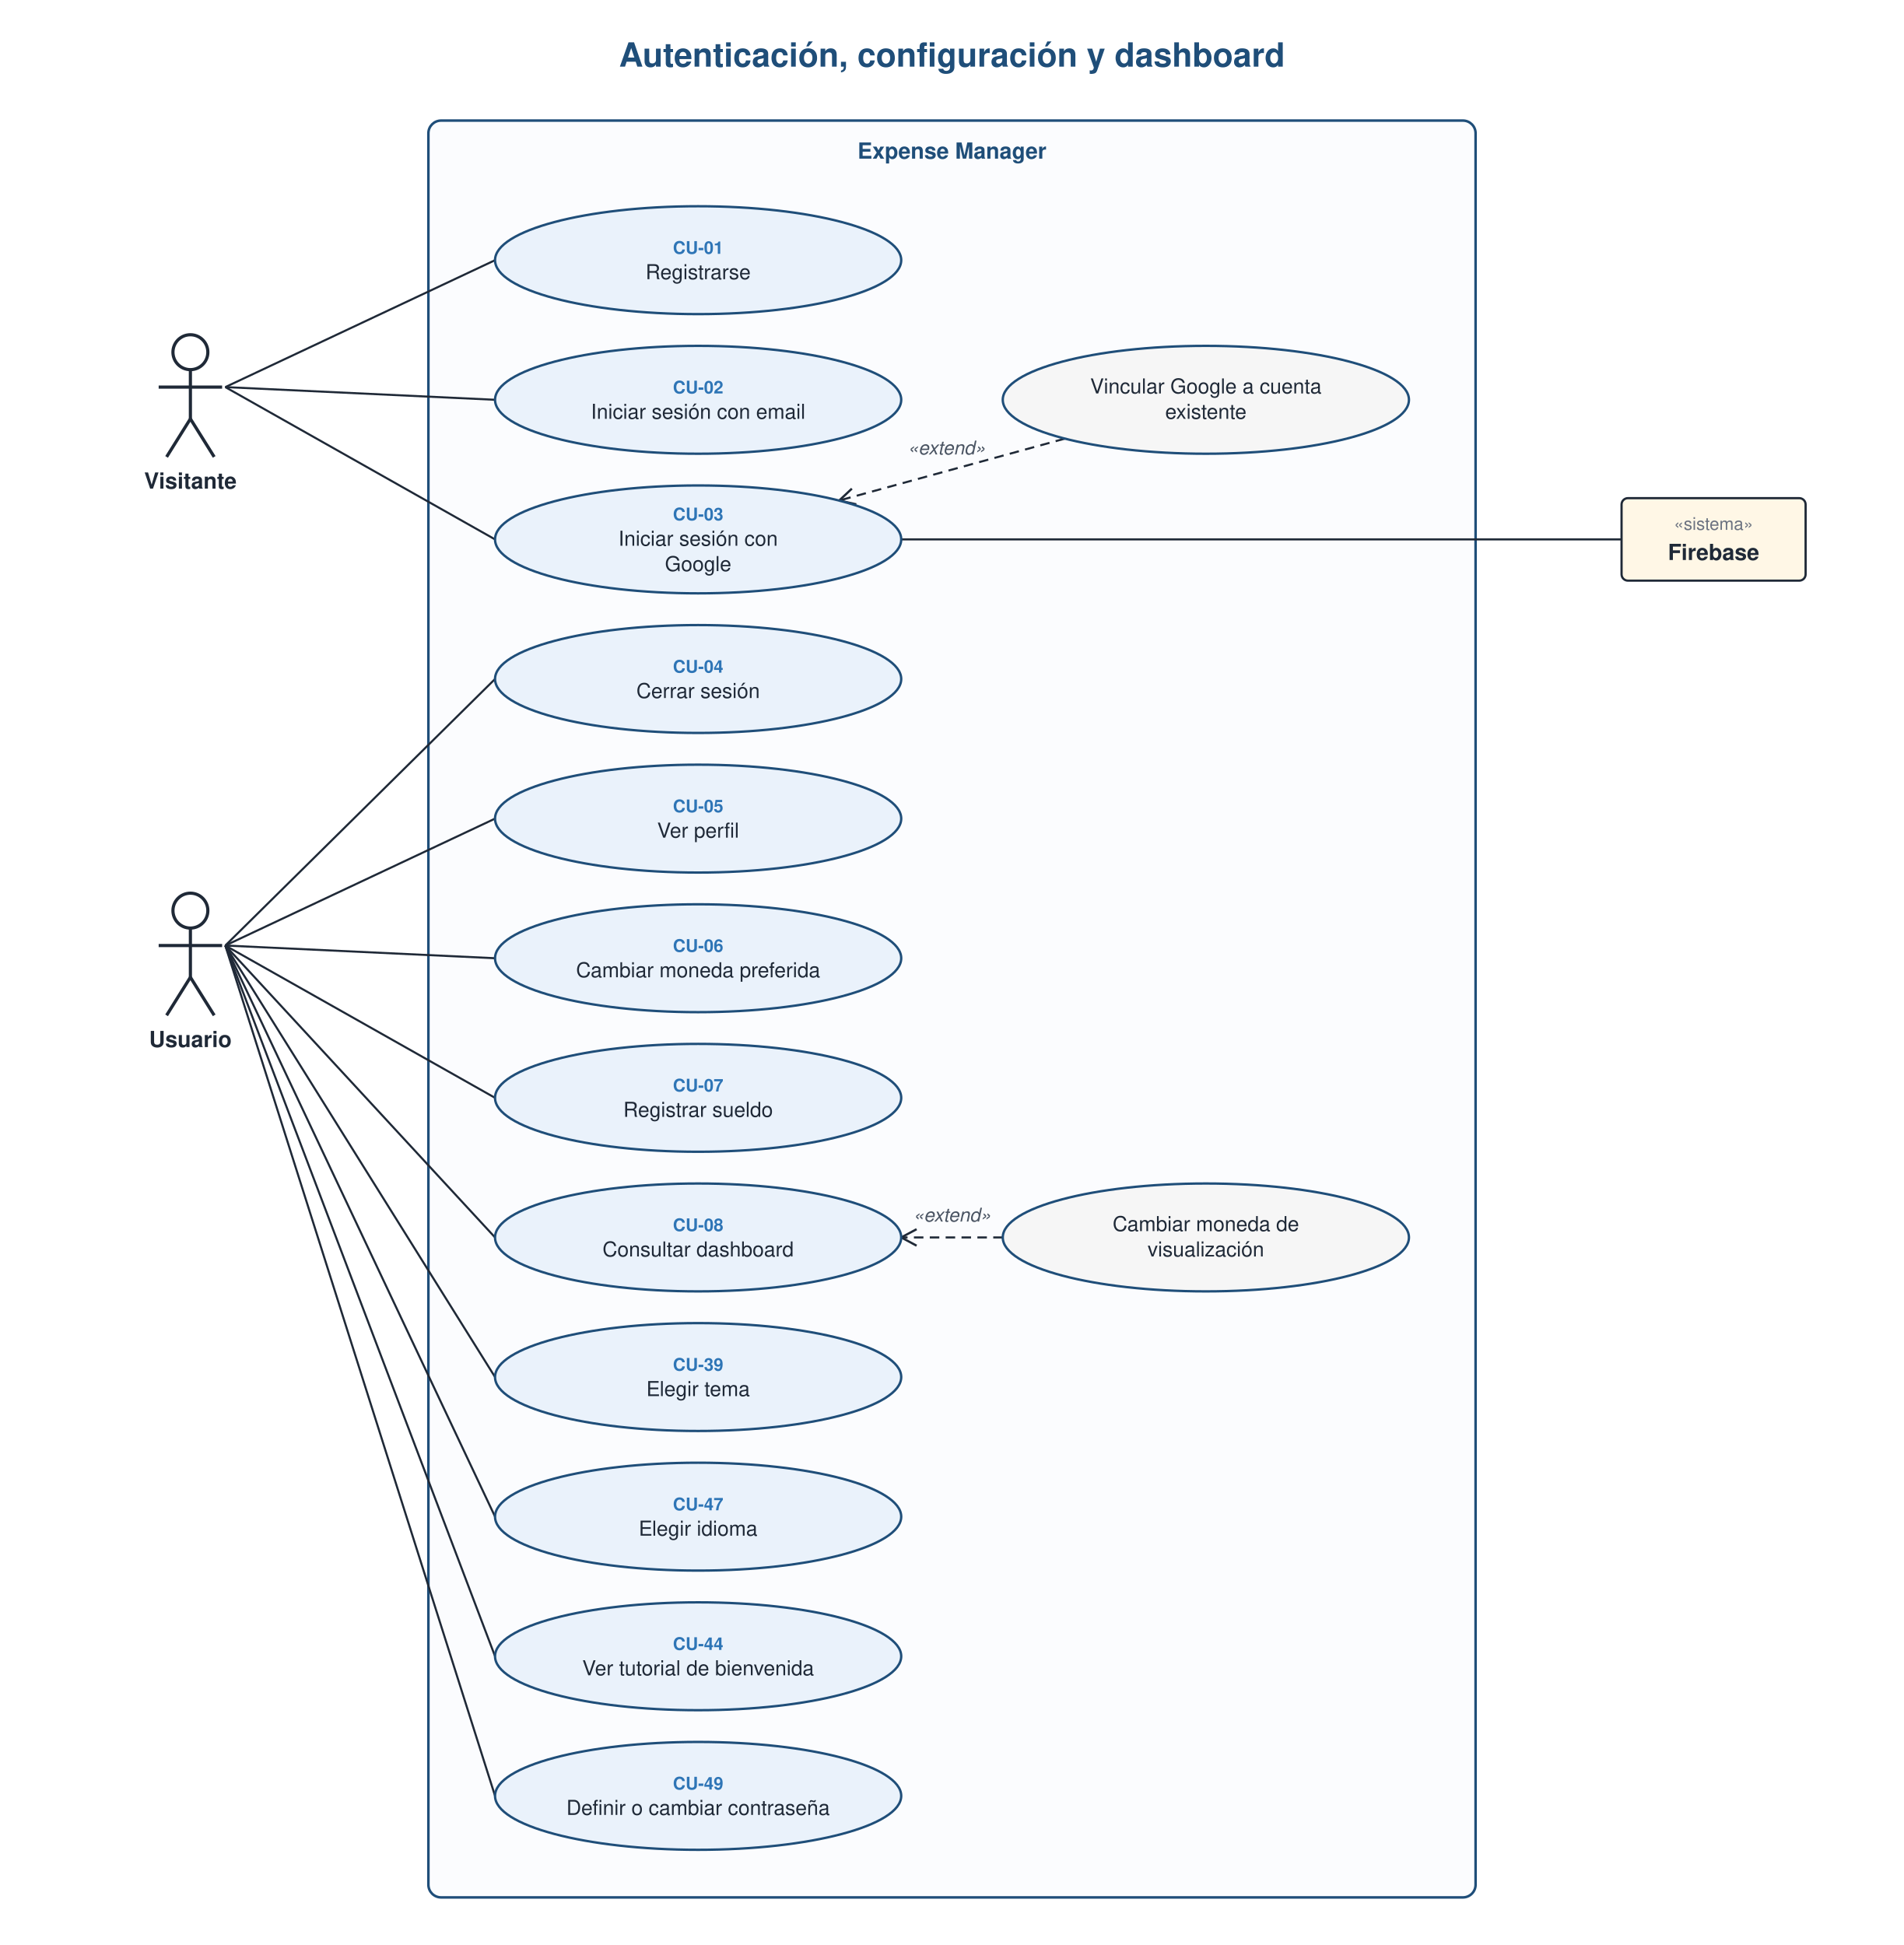
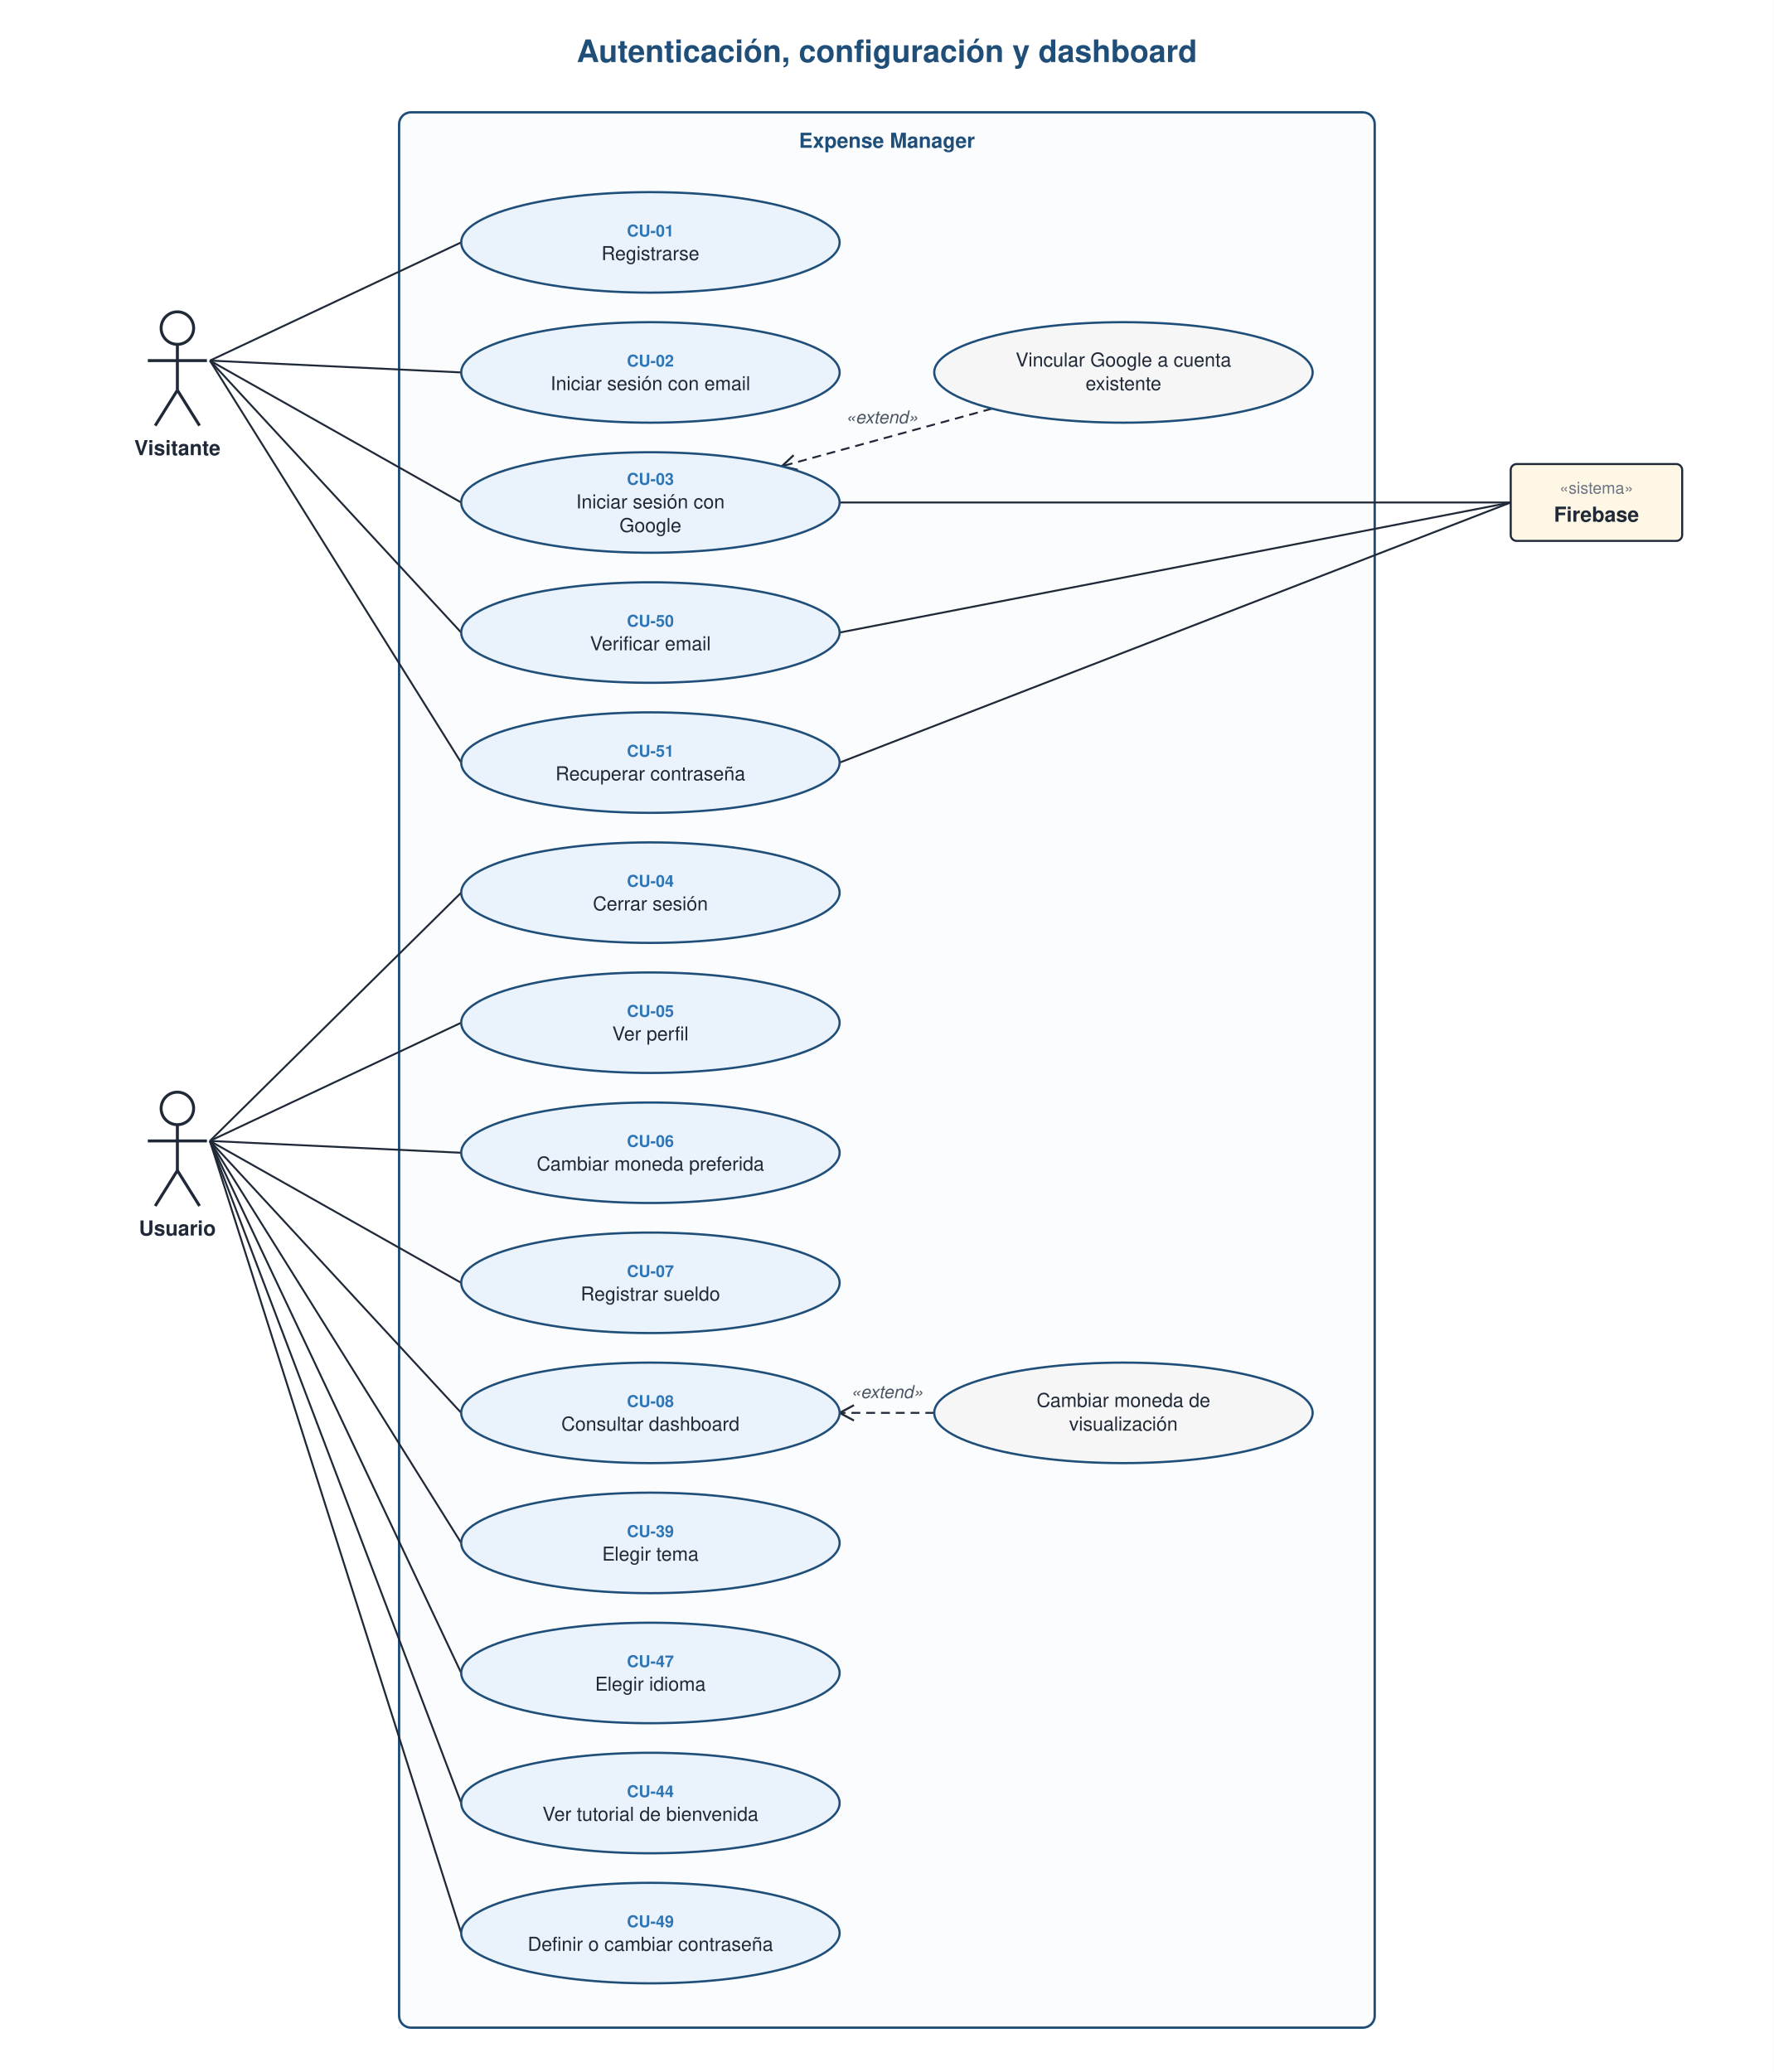
- <svg xmlns="http://www.w3.org/2000/svg" width="1200" height="1226" viewBox="0 0 1200 1226" font-family="Helvetica">
-   <rect width="1200" height="1226" fill="white" />
+ <svg xmlns="http://www.w3.org/2000/svg" width="1200" height="1402" viewBox="0 0 1200 1402" font-family="Helvetica">
+   <rect width="1200" height="1402" fill="white" />
  <text x="600.0" y="42" font-size="21" font-weight="bold" text-anchor="middle" fill="#1F4E79">Autenticación, configuración y dashboard</text>
-   <rect x="270" y="76" width="660" height="1120" rx="8" fill="#FBFCFE" stroke="#1F4E79" stroke-width="1.6" />
+   <rect x="270" y="76" width="660" height="1296" rx="8" fill="#FBFCFE" stroke="#1F4E79" stroke-width="1.6" />
  <text x="600.0" y="100" font-size="14" font-weight="bold" text-anchor="middle" fill="#1F4E79">Expense Manager</text>
  <line x1="142.0" y1="244.0" x2="312.0" y2="164.0" stroke="#1F2937" stroke-width="1.3" />
  <line x1="142.0" y1="244.0" x2="312.0" y2="252.0" stroke="#1F2937" stroke-width="1.3" />
  <line x1="142.0" y1="244.0" x2="312.0" y2="340.0" stroke="#1F2937" stroke-width="1.3" />
  <line x1="1022.0" y1="340.0" x2="568.0" y2="340.0" stroke="#1F2937" stroke-width="1.3" />
-   <line x1="142.0" y1="596.0" x2="312.0" y2="428.0" stroke="#1F2937" stroke-width="1.3" />
-   <line x1="142.0" y1="596.0" x2="312.0" y2="516.0" stroke="#1F2937" stroke-width="1.3" />
-   <line x1="142.0" y1="596.0" x2="312.0" y2="604.0" stroke="#1F2937" stroke-width="1.3" />
-   <line x1="142.0" y1="596.0" x2="312.0" y2="692.0" stroke="#1F2937" stroke-width="1.3" />
-   <line x1="142.0" y1="596.0" x2="312.0" y2="780.0" stroke="#1F2937" stroke-width="1.3" />
-   <line x1="142.0" y1="596.0" x2="312.0" y2="868.0" stroke="#1F2937" stroke-width="1.3" />
-   <line x1="142.0" y1="596.0" x2="312.0" y2="956.0" stroke="#1F2937" stroke-width="1.3" />
-   <line x1="142.0" y1="596.0" x2="312.0" y2="1044.0" stroke="#1F2937" stroke-width="1.3" />
-   <line x1="142.0" y1="596.0" x2="312.0" y2="1132.0" stroke="#1F2937" stroke-width="1.3" />
+   <line x1="142.0" y1="772.0" x2="312.0" y2="604.0" stroke="#1F2937" stroke-width="1.3" />
+   <line x1="142.0" y1="772.0" x2="312.0" y2="692.0" stroke="#1F2937" stroke-width="1.3" />
+   <line x1="142.0" y1="772.0" x2="312.0" y2="780.0" stroke="#1F2937" stroke-width="1.3" />
+   <line x1="142.0" y1="772.0" x2="312.0" y2="868.0" stroke="#1F2937" stroke-width="1.3" />
+   <line x1="142.0" y1="772.0" x2="312.0" y2="956.0" stroke="#1F2937" stroke-width="1.3" />
+   <line x1="142.0" y1="772.0" x2="312.0" y2="1044.0" stroke="#1F2937" stroke-width="1.3" />
+   <line x1="142.0" y1="772.0" x2="312.0" y2="1132.0" stroke="#1F2937" stroke-width="1.3" />
+   <line x1="142.0" y1="772.0" x2="312.0" y2="1220.0" stroke="#1F2937" stroke-width="1.3" />
+   <line x1="142.0" y1="772.0" x2="312.0" y2="1308.0" stroke="#1F2937" stroke-width="1.3" />
+   <line x1="142.0" y1="244.0" x2="312.0" y2="428.0" stroke="#1F2937" stroke-width="1.3" />
+   <line x1="142.0" y1="244.0" x2="312.0" y2="516.0" stroke="#1F2937" stroke-width="1.3" />
+   <line x1="1022.0" y1="340.0" x2="568.0" y2="428.0" stroke="#1F2937" stroke-width="1.3" />
+   <line x1="1022.0" y1="340.0" x2="568.0" y2="516.0" stroke="#1F2937" stroke-width="1.3" />
  <line x1="671.1" y1="276.5" x2="528.9" y2="315.5" stroke="#1F2937" stroke-width="1.3" stroke-dasharray="6,4" />
  <polyline points="536.9,308.0 528.9,315.5 539.7,317.9" fill="none" stroke="#1F2937" stroke-width="1.4" />
  <text x="596.553" y="286.465" font-size="12" font-style="italic" text-anchor="middle" fill="#4B5563">«extend»</text>
-   <line x1="632.0" y1="780.0" x2="568.0" y2="780.0" stroke="#1F2937" stroke-width="1.3" stroke-dasharray="6,4" />
-   <polyline points="577.7,774.8 568.0,780.0 577.7,785.2" fill="none" stroke="#1F2937" stroke-width="1.4" />
-   <text x="600.0" y="770.0" font-size="12" font-style="italic" text-anchor="middle" fill="#4B5563">«extend»</text>
+   <line x1="632.0" y1="956.0" x2="568.0" y2="956.0" stroke="#1F2937" stroke-width="1.3" stroke-dasharray="6,4" />
+   <polyline points="577.7,950.8 568.0,956.0 577.7,961.2" fill="none" stroke="#1F2937" stroke-width="1.4" />
+   <text x="600.0" y="946.0" font-size="12" font-style="italic" text-anchor="middle" fill="#4B5563">«extend»</text>
  <ellipse cx="440" cy="164.0" rx="128" ry="34" fill="#EAF2FB" stroke="#1F4E79" stroke-width="1.5" />
  <text x="440" y="160.0" text-anchor="middle" font-weight="bold" fill="#2E75B6" font-size="11">CU-01</text>
  <text x="440" y="176.0" text-anchor="middle" fill="#1F2937" font-size="13">Registrarse</text>
  <ellipse cx="440" cy="252.0" rx="128" ry="34" fill="#EAF2FB" stroke="#1F4E79" stroke-width="1.5" />
  <text x="440" y="248.0" text-anchor="middle" font-weight="bold" fill="#2E75B6" font-size="11">CU-02</text>
  <text x="440" y="264.0" text-anchor="middle" fill="#1F2937" font-size="13">Iniciar sesión con email</text>
  <ellipse cx="440" cy="340.0" rx="128" ry="34" fill="#EAF2FB" stroke="#1F4E79" stroke-width="1.5" />
  <text x="440" y="328.0" text-anchor="middle" font-weight="bold" fill="#2E75B6" font-size="11">CU-03</text>
  <text x="440" y="344.0" text-anchor="middle" fill="#1F2937" font-size="13">Iniciar sesión con</text>
  <text x="440" y="360.0" text-anchor="middle" fill="#1F2937" font-size="13">Google</text>
+   <ellipse cx="440" cy="428.0" rx="128" ry="34" fill="#EAF2FB" stroke="#1F4E79" stroke-width="1.5" />
+   <text x="440" y="424.0" text-anchor="middle" font-weight="bold" fill="#2E75B6" font-size="11">CU-50</text>
+   <text x="440" y="440.0" text-anchor="middle" fill="#1F2937" font-size="13">Verificar email</text>
+   <ellipse cx="440" cy="516.0" rx="128" ry="34" fill="#EAF2FB" stroke="#1F4E79" stroke-width="1.5" />
+   <text x="440" y="512.0" text-anchor="middle" font-weight="bold" fill="#2E75B6" font-size="11">CU-51</text>
+   <text x="440" y="528.0" text-anchor="middle" fill="#1F2937" font-size="13">Recuperar contraseña</text>
  <ellipse cx="760" cy="252.0" rx="128" ry="34" fill="#F6F6F6" stroke="#1F4E79" stroke-width="1.5" />
  <text x="760" y="248.0" text-anchor="middle" fill="#1F2937" font-size="13">Vincular Google a cuenta</text>
  <text x="760" y="264.0" text-anchor="middle" fill="#1F2937" font-size="13">existente</text>
-   <ellipse cx="440" cy="428.0" rx="128" ry="34" fill="#EAF2FB" stroke="#1F4E79" stroke-width="1.5" />
-   <text x="440" y="424.0" text-anchor="middle" font-weight="bold" fill="#2E75B6" font-size="11">CU-04</text>
-   <text x="440" y="440.0" text-anchor="middle" fill="#1F2937" font-size="13">Cerrar sesión</text>
-   <ellipse cx="440" cy="516.0" rx="128" ry="34" fill="#EAF2FB" stroke="#1F4E79" stroke-width="1.5" />
-   <text x="440" y="512.0" text-anchor="middle" font-weight="bold" fill="#2E75B6" font-size="11">CU-05</text>
-   <text x="440" y="528.0" text-anchor="middle" fill="#1F2937" font-size="13">Ver perfil</text>
  <ellipse cx="440" cy="604.0" rx="128" ry="34" fill="#EAF2FB" stroke="#1F4E79" stroke-width="1.5" />
-   <text x="440" y="600.0" text-anchor="middle" font-weight="bold" fill="#2E75B6" font-size="11">CU-06</text>
-   <text x="440" y="616.0" text-anchor="middle" fill="#1F2937" font-size="13">Cambiar moneda preferida</text>
+   <text x="440" y="600.0" text-anchor="middle" font-weight="bold" fill="#2E75B6" font-size="11">CU-04</text>
+   <text x="440" y="616.0" text-anchor="middle" fill="#1F2937" font-size="13">Cerrar sesión</text>
  <ellipse cx="440" cy="692.0" rx="128" ry="34" fill="#EAF2FB" stroke="#1F4E79" stroke-width="1.5" />
-   <text x="440" y="688.0" text-anchor="middle" font-weight="bold" fill="#2E75B6" font-size="11">CU-07</text>
-   <text x="440" y="704.0" text-anchor="middle" fill="#1F2937" font-size="13">Registrar sueldo</text>
+   <text x="440" y="688.0" text-anchor="middle" font-weight="bold" fill="#2E75B6" font-size="11">CU-05</text>
+   <text x="440" y="704.0" text-anchor="middle" fill="#1F2937" font-size="13">Ver perfil</text>
  <ellipse cx="440" cy="780.0" rx="128" ry="34" fill="#EAF2FB" stroke="#1F4E79" stroke-width="1.5" />
-   <text x="440" y="776.0" text-anchor="middle" font-weight="bold" fill="#2E75B6" font-size="11">CU-08</text>
-   <text x="440" y="792.0" text-anchor="middle" fill="#1F2937" font-size="13">Consultar dashboard</text>
+   <text x="440" y="776.0" text-anchor="middle" font-weight="bold" fill="#2E75B6" font-size="11">CU-06</text>
+   <text x="440" y="792.0" text-anchor="middle" fill="#1F2937" font-size="13">Cambiar moneda preferida</text>
  <ellipse cx="440" cy="868.0" rx="128" ry="34" fill="#EAF2FB" stroke="#1F4E79" stroke-width="1.5" />
-   <text x="440" y="864.0" text-anchor="middle" font-weight="bold" fill="#2E75B6" font-size="11">CU-39</text>
-   <text x="440" y="880.0" text-anchor="middle" fill="#1F2937" font-size="13">Elegir tema</text>
+   <text x="440" y="864.0" text-anchor="middle" font-weight="bold" fill="#2E75B6" font-size="11">CU-07</text>
+   <text x="440" y="880.0" text-anchor="middle" fill="#1F2937" font-size="13">Registrar sueldo</text>
  <ellipse cx="440" cy="956.0" rx="128" ry="34" fill="#EAF2FB" stroke="#1F4E79" stroke-width="1.5" />
-   <text x="440" y="952.0" text-anchor="middle" font-weight="bold" fill="#2E75B6" font-size="11">CU-47</text>
-   <text x="440" y="968.0" text-anchor="middle" fill="#1F2937" font-size="13">Elegir idioma</text>
+   <text x="440" y="952.0" text-anchor="middle" font-weight="bold" fill="#2E75B6" font-size="11">CU-08</text>
+   <text x="440" y="968.0" text-anchor="middle" fill="#1F2937" font-size="13">Consultar dashboard</text>
  <ellipse cx="440" cy="1044.0" rx="128" ry="34" fill="#EAF2FB" stroke="#1F4E79" stroke-width="1.5" />
-   <text x="440" y="1040.0" text-anchor="middle" font-weight="bold" fill="#2E75B6" font-size="11">CU-44</text>
-   <text x="440" y="1056.0" text-anchor="middle" fill="#1F2937" font-size="13">Ver tutorial de bienvenida</text>
+   <text x="440" y="1040.0" text-anchor="middle" font-weight="bold" fill="#2E75B6" font-size="11">CU-39</text>
+   <text x="440" y="1056.0" text-anchor="middle" fill="#1F2937" font-size="13">Elegir tema</text>
  <ellipse cx="440" cy="1132.0" rx="128" ry="34" fill="#EAF2FB" stroke="#1F4E79" stroke-width="1.5" />
-   <text x="440" y="1128.0" text-anchor="middle" font-weight="bold" fill="#2E75B6" font-size="11">CU-49</text>
-   <text x="440" y="1144.0" text-anchor="middle" fill="#1F2937" font-size="13">Definir o cambiar contraseña</text>
-   <ellipse cx="760" cy="780.0" rx="128" ry="34" fill="#F6F6F6" stroke="#1F4E79" stroke-width="1.5" />
-   <text x="760" y="776.0" text-anchor="middle" fill="#1F2937" font-size="13">Cambiar moneda de</text>
-   <text x="760" y="792.0" text-anchor="middle" fill="#1F2937" font-size="13">visualización</text>
+   <text x="440" y="1128.0" text-anchor="middle" font-weight="bold" fill="#2E75B6" font-size="11">CU-47</text>
+   <text x="440" y="1144.0" text-anchor="middle" fill="#1F2937" font-size="13">Elegir idioma</text>
+   <ellipse cx="440" cy="1220.0" rx="128" ry="34" fill="#EAF2FB" stroke="#1F4E79" stroke-width="1.5" />
+   <text x="440" y="1216.0" text-anchor="middle" font-weight="bold" fill="#2E75B6" font-size="11">CU-44</text>
+   <text x="440" y="1232.0" text-anchor="middle" fill="#1F2937" font-size="13">Ver tutorial de bienvenida</text>
+   <ellipse cx="440" cy="1308.0" rx="128" ry="34" fill="#EAF2FB" stroke="#1F4E79" stroke-width="1.5" />
+   <text x="440" y="1304.0" text-anchor="middle" font-weight="bold" fill="#2E75B6" font-size="11">CU-49</text>
+   <text x="440" y="1320.0" text-anchor="middle" fill="#1F2937" font-size="13">Definir o cambiar contraseña</text>
+   <ellipse cx="760" cy="956.0" rx="128" ry="34" fill="#F6F6F6" stroke="#1F4E79" stroke-width="1.5" />
+   <text x="760" y="952.0" text-anchor="middle" fill="#1F2937" font-size="13">Cambiar moneda de</text>
+   <text x="760" y="968.0" text-anchor="middle" fill="#1F2937" font-size="13">visualización</text>
  <circle cx="120" cy="222.0" r="11" stroke="#1F2937" stroke-width="2" fill="white" />
  <line x1="120" y1="233.0" x2="120" y2="264.0" stroke="#1F2937" stroke-width="2" fill="none" />
  <line x1="100" y1="244.0" x2="140" y2="244.0" stroke="#1F2937" stroke-width="2" fill="none" />
  <line x1="120" y1="264.0" x2="105" y2="288.0" stroke="#1F2937" stroke-width="2" fill="none" />
  <line x1="120" y1="264.0" x2="135" y2="288.0" stroke="#1F2937" stroke-width="2" fill="none" />
  <text x="120" y="308.0" font-size="14" font-weight="bold" text-anchor="middle" fill="#1F2937">Visitante</text>
-   <circle cx="120" cy="574.0" r="11" stroke="#1F2937" stroke-width="2" fill="white" />
-   <line x1="120" y1="585.0" x2="120" y2="616.0" stroke="#1F2937" stroke-width="2" fill="none" />
-   <line x1="100" y1="596.0" x2="140" y2="596.0" stroke="#1F2937" stroke-width="2" fill="none" />
-   <line x1="120" y1="616.0" x2="105" y2="640.0" stroke="#1F2937" stroke-width="2" fill="none" />
-   <line x1="120" y1="616.0" x2="135" y2="640.0" stroke="#1F2937" stroke-width="2" fill="none" />
-   <text x="120" y="660.0" font-size="14" font-weight="bold" text-anchor="middle" fill="#1F2937">Usuario</text>
+   <circle cx="120" cy="750.0" r="11" stroke="#1F2937" stroke-width="2" fill="white" />
+   <line x1="120" y1="761.0" x2="120" y2="792.0" stroke="#1F2937" stroke-width="2" fill="none" />
+   <line x1="100" y1="772.0" x2="140" y2="772.0" stroke="#1F2937" stroke-width="2" fill="none" />
+   <line x1="120" y1="792.0" x2="105" y2="816.0" stroke="#1F2937" stroke-width="2" fill="none" />
+   <line x1="120" y1="792.0" x2="135" y2="816.0" stroke="#1F2937" stroke-width="2" fill="none" />
+   <text x="120" y="836.0" font-size="14" font-weight="bold" text-anchor="middle" fill="#1F2937">Usuario</text>
  <rect x="1022" y="314.0" width="116" height="52" rx="4" fill="#FFF7E6" stroke="#1F2937" stroke-width="1.4" />
  <text x="1080" y="334.0" font-size="11" text-anchor="middle" fill="#6B7280">«sistema»</text>
  <text x="1080" y="353.0" font-size="14" font-weight="bold" text-anchor="middle" fill="#1F2937">Firebase</text>
</svg>
